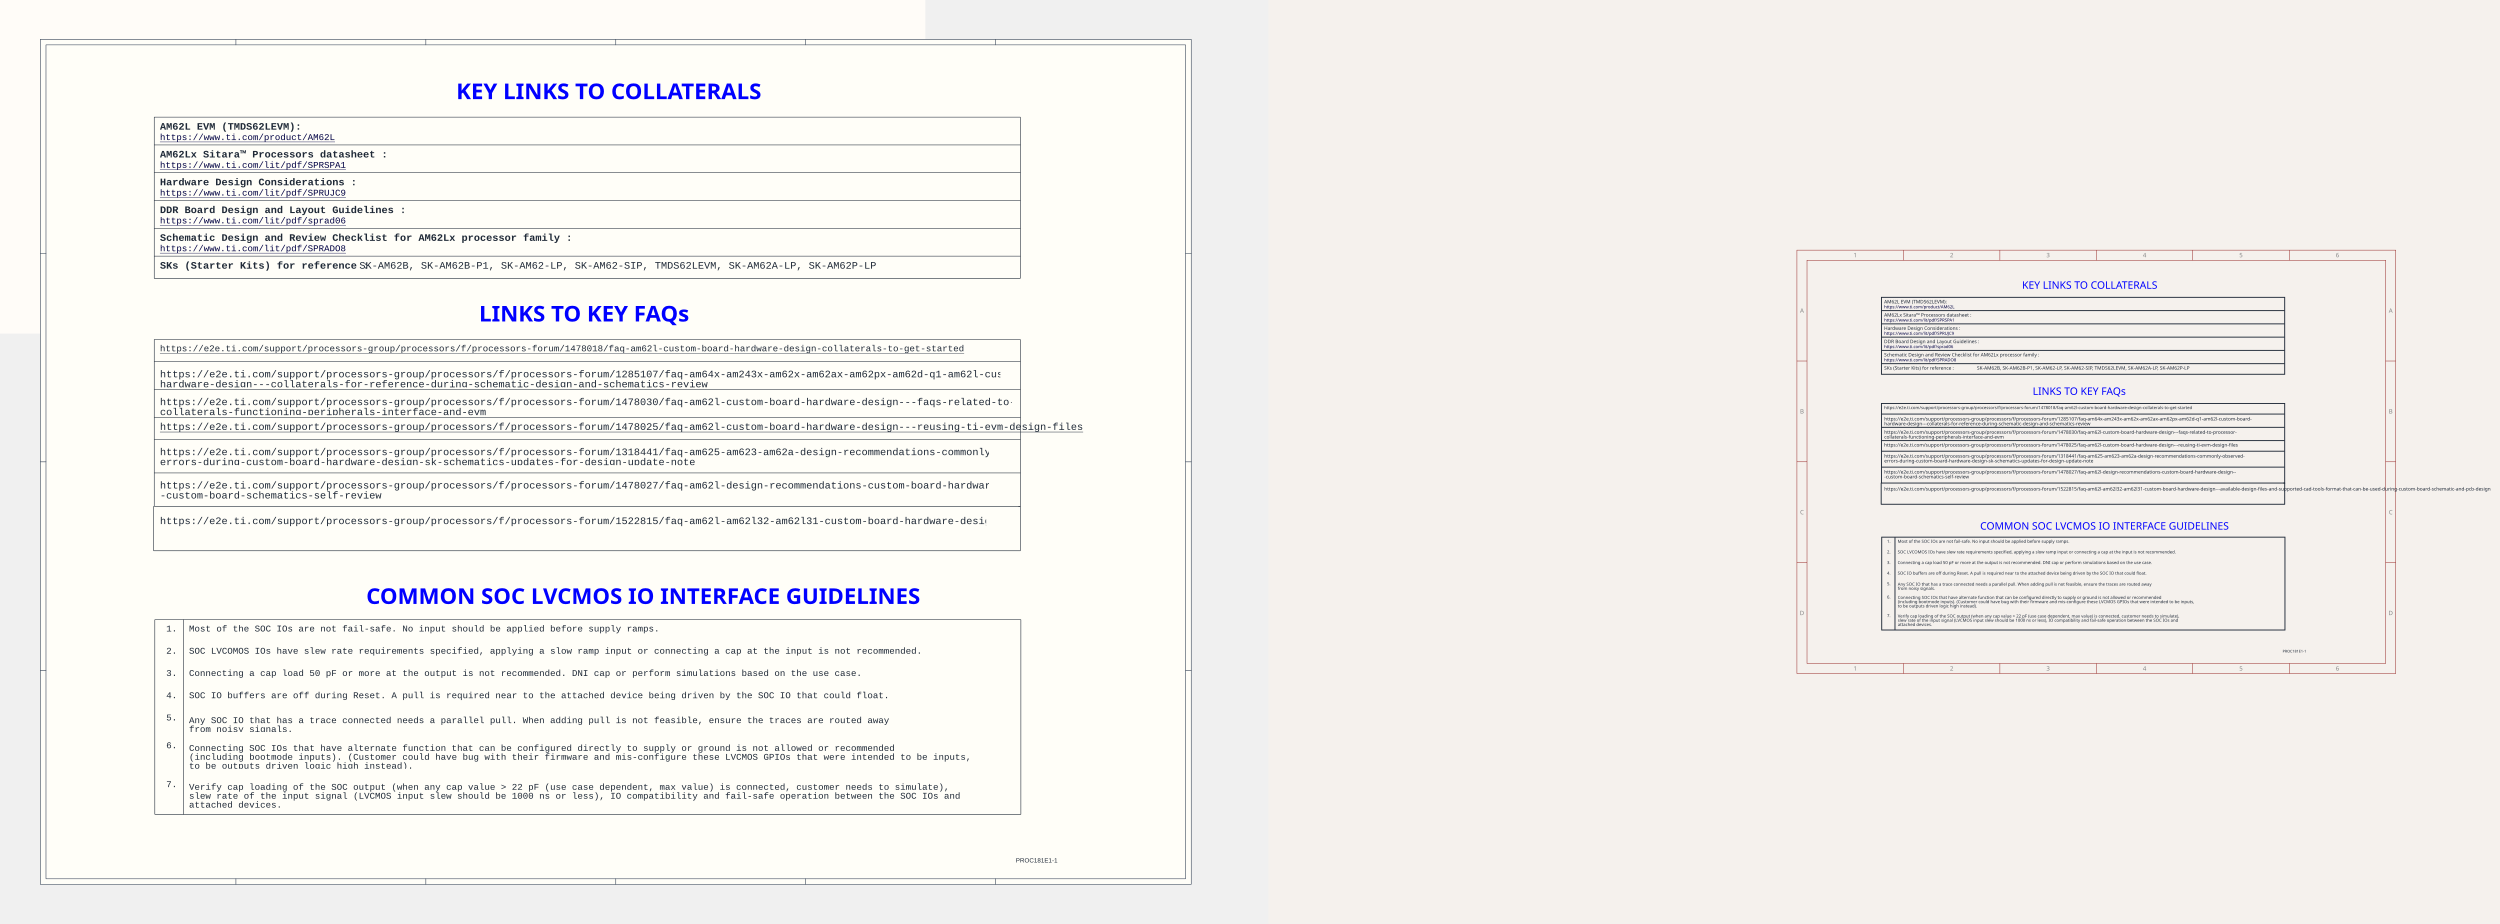
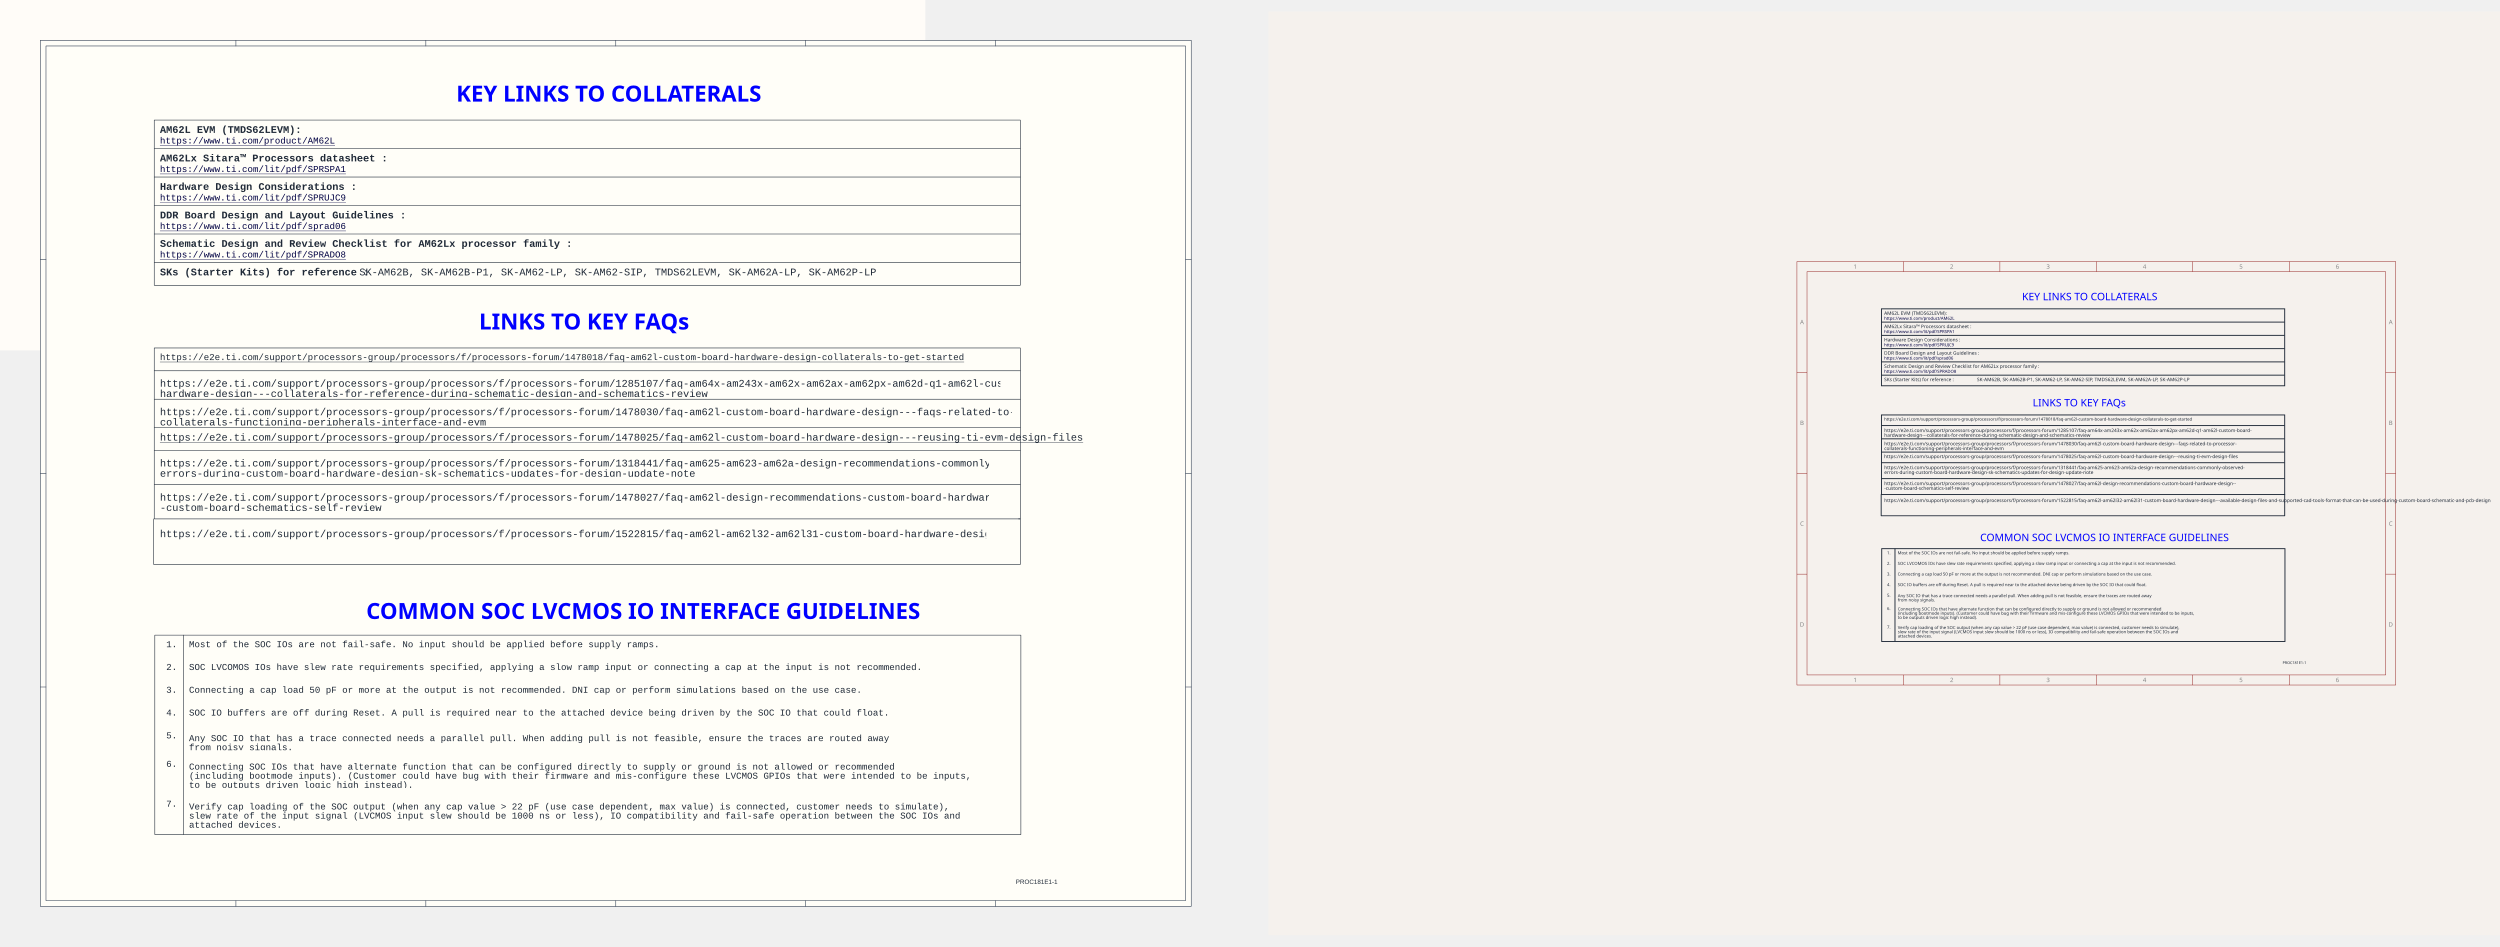
- <svg xmlns="http://www.w3.org/2000/svg" width="1624" height="600" viewBox="0 0 1624 600" aria-label="TI TMDS62LEVM Rev. B schematic sheet 04: altiumts source on left, Circuit JSON on right" role="img">
-   <g transform="translate(0, 0) scale(0.3701305, 0.3611412) translate(0, 0)">
+ <svg xmlns="http://www.w3.org/2000/svg" width="1624" height="614.935" viewBox="0 0 1624 614.935" aria-label="TI TMDS62LEVM Rev. B schematic sheet 04: altiumts source on left, Circuit JSON on right" role="img">
+   <g transform="translate(0, 0) scale(0.3701305, 0.3701305) translate(0, 0)">
    <rect width="100%" height="100%" fill="#fffcf8" />
    <g stroke-linecap="round" stroke-linejoin="round">
      <defs>
        <clipPath id="altium-sheet-paper">
          <rect x="70.7" y="70.7" width="2020" height="1520" />
        </clipPath>
      </defs>
      <g data-record="SheetBorder" fill="#fffef8" stroke="#334155" stroke-width="1">
        <rect x="70.7" y="70.7" width="2020" height="1520" />
        <rect x="80.7" y="80.7" width="2000" height="1500" fill="none" />
        <path d="M 414.033 70.7 V 80.7 M 414.033 1580.7 V 1590.7" />
        <path d="M 747.367 70.7 V 80.7 M 747.367 1580.7 V 1590.7" />
        <path d="M 1080.7 70.7 V 80.7 M 1080.7 1580.7 V 1590.7" />
        <path d="M 1414.033 70.7 V 80.7 M 1414.033 1580.7 V 1590.7" />
        <path d="M 1747.367 70.7 V 80.7 M 1747.367 1580.7 V 1590.7" />
        <path d="M 70.7 455.7 H 80.7 M 2080.7 455.7 H 2090.7" />
        <path d="M 70.7 830.7 H 80.7 M 2080.7 830.7 H 2090.7" />
        <path d="M 70.7 1205.7 H 80.7 M 2080.7 1205.7 H 2090.7" />
      </g>
      <g data-sheet-content="true" clip-path="url(#altium-sheet-paper)">
        <rect data-record="14" x="270.7" y="610.7" width="1520" height="300" rx="0" fill="none" stroke="#1f2937" stroke-width="1" />
        <line data-record="13" x1="270.7" y1="650.7" x2="1790.7" y2="650.7" stroke="#1f2937" stroke-width="1" />
        <line data-record="13" x1="270.7" y1="700.7" x2="1790.7" y2="700.7" stroke="#1f2937" stroke-width="1" />
        <rect data-record="14" x="270.7" y="210.7" width="1520" height="290" rx="0" fill="none" stroke="#1f2937" stroke-width="1" />
        <line data-record="13" x1="270.7" y1="260.7" x2="1790.7" y2="260.7" stroke="#1f2937" stroke-width="1" />
        <line data-record="13" x1="270.7" y1="310.7" x2="1790.7" y2="310.7" stroke="#1f2937" stroke-width="1" />
        <line data-record="13" x1="270.7" y1="360.7" x2="1790.7" y2="360.7" stroke="#1f2937" stroke-width="1" />
        <line data-record="13" x1="270.7" y1="410.7" x2="1790.7" y2="410.7" stroke="#1f2937" stroke-width="1" />
        <line data-record="13" x1="270.7" y1="460.7" x2="1790.7" y2="460.7" stroke="#1f2937" stroke-width="1" />
        <line data-record="13" x1="270.7" y1="750.7" x2="1790.7" y2="750.7" stroke="#1f2937" stroke-width="1" />
        <rect data-record="14" x="271.7" y="1114.7" width="1520" height="350" rx="0" fill="none" stroke="#1f2937" stroke-width="1" />
        <line data-record="13" x1="321.7" y1="1114.7" x2="321.7" y2="1464.7" stroke="#1f2937" stroke-width="1" />
        <line data-record="13" x1="270.7" y1="790.7" x2="1790.7" y2="790.7" stroke="#1f2937" stroke-width="1" />
        <line data-record="13" x1="270.7" y1="850.7" x2="1790.7" y2="850.7" stroke="#1f2937" stroke-width="1" />
        <text data-record="4" x="0" y="0" fill="#1f2937" font-family="Arial" font-size="11" font-style="normal" font-weight="normal" text-decoration="none" text-anchor="start" dominant-baseline="text-after-edge" transform="translate(1782.7 1553.7) rotate(0)">PROC181E1-1</text>
        <text data-record="4" x="0" y="0" fill="#0000ff" font-family="Calibri" font-size="39" font-style="normal" font-weight="bold" text-decoration="none" text-anchor="start" dominant-baseline="text-after-edge" transform="translate(800.7 189.7) rotate(0)">KEY LINKS TO COLLATERALS</text>
        <text data-record="4" x="0" y="0" fill="#0000ff" font-family="Calibri" font-size="39" font-style="normal" font-weight="bold" text-decoration="none" text-anchor="start" dominant-baseline="text-after-edge" transform="translate(840.7 589.7) rotate(0)">LINKS TO KEY FAQs</text>
        <text data-record="4" x="0" y="0" fill="#1f2937" font-family="Courier New" font-size="16" font-style="normal" font-weight="normal" text-decoration="underline" text-anchor="start" dominant-baseline="text-after-edge" transform="translate(280.7 636.7) rotate(0)">https://e2e.ti.com/support/processors-group/processors/f/processors-forum/1478018/faq-am62l-custom-board-hardware-design-collaterals-to-get-started</text>
        <g data-record="28">
          <defs>
            <clipPath id="altium-text-frame-RVBPPGEU">
              <rect x="280.7" y="660.7" width="1475" height="36" />
            </clipPath>
          </defs>
          <text x="280.7" y="678.7" fill="#1f2937" text-anchor="start" font-family="Courier New" font-size="18" font-style="normal" font-weight="normal" text-decoration="none" clip-path="url(#altium-text-frame-RVBPPGEU)">
            <tspan x="280.7" dy="0">https://e2e.ti.com/support/processors-group/processors/f/processors-forum/1285107/faq-am64x-am243x-am62x-am62ax-am62px-am62d-q1-am62l-custom-board-</tspan>
            <tspan x="280.7" dy="18">hardware-design---collaterals-for-reference-during-schematic-design-and-schematics-review</tspan>
          </text>
        </g>
        <g data-record="28">
          <defs>
            <clipPath id="altium-text-frame-XDBCRCNA">
              <rect x="280.7" y="710.7" width="1495" height="36" />
            </clipPath>
          </defs>
          <text x="280.7" y="728.7" fill="#1f2937" text-anchor="start" font-family="Courier New" font-size="18" font-style="normal" font-weight="normal" text-decoration="none" clip-path="url(#altium-text-frame-XDBCRCNA)">
            <tspan x="280.7" dy="0">https://e2e.ti.com/support/processors-group/processors/f/processors-forum/1478030/faq-am62l-custom-board-hardware-design---faqs-related-to-processor-</tspan>
            <tspan x="280.7" dy="18">collaterals-functioning-peripherals-interface-and-evm</tspan>
          </text>
        </g>
        <text data-record="4" x="0" y="0" fill="#1f2937" font-family="Courier New" font-size="18" font-style="normal" font-weight="bold" text-decoration="none" text-anchor="start" dominant-baseline="text-after-edge" transform="translate(280.7 238.7) rotate(0)">AM62L EVM (TMDS62LEVM):</text>
        <text data-record="4" x="0" y="0" fill="#000042" font-family="Courier New" font-size="16" font-style="normal" font-weight="normal" text-decoration="underline" text-anchor="start" dominant-baseline="text-after-edge" transform="translate(280.7 256.7) rotate(0)">https://www.ti.com/product/AM62L</text>
        <text data-record="4" x="0" y="0" fill="#1f2937" font-family="Courier New" font-size="18" font-style="normal" font-weight="bold" text-decoration="none" text-anchor="start" dominant-baseline="text-after-edge" transform="translate(280.7 288.7) rotate(0)">AM62Lx Sitara™ Processors datasheet :</text>
        <text data-record="4" x="0" y="0" fill="#000042" font-family="Courier New" font-size="16" font-style="normal" font-weight="normal" text-decoration="underline" text-anchor="start" dominant-baseline="text-after-edge" transform="translate(280.7 306.7) rotate(0)">https://www.ti.com/lit/pdf/SPRSPA1</text>
        <text data-record="4" x="0" y="0" fill="#1f2937" font-family="Courier New" font-size="18" font-style="normal" font-weight="bold" text-decoration="none" text-anchor="start" dominant-baseline="text-after-edge" transform="translate(280.7 338.7) rotate(0)">Hardware Design Considerations :</text>
        <text data-record="4" x="0" y="0" fill="#000042" font-family="Courier New" font-size="16" font-style="normal" font-weight="normal" text-decoration="underline" text-anchor="start" dominant-baseline="text-after-edge" transform="translate(280.7 356.7) rotate(0)">https://www.ti.com/lit/pdf/SPRUJC9</text>
        <text data-record="4" x="0" y="0" fill="#1f2937" font-family="Courier New" font-size="18" font-style="normal" font-weight="normal" text-decoration="none" text-anchor="start" dominant-baseline="text-after-edge" transform="translate(630.7 488.7) rotate(0)">SK-AM62B, SK-AM62B-P1, SK-AM62-LP, SK-AM62-SIP, TMDS62LEVM, SK-AM62A-LP, SK-AM62P-LP</text>
        <text data-record="4" x="0" y="0" fill="#1f2937" font-family="Courier New" font-size="18" font-style="normal" font-weight="bold" text-decoration="none" text-anchor="start" dominant-baseline="text-after-edge" transform="translate(280.7 488.7) rotate(0)">SKs (Starter Kits) for reference :</text>
        <text data-record="4" x="0" y="0" fill="#1f2937" font-family="Courier New" font-size="18" font-style="normal" font-weight="bold" text-decoration="none" text-anchor="start" dominant-baseline="text-after-edge" transform="translate(280.7 388.7) rotate(0)">DDR Board Design and Layout Guidelines :</text>
        <text data-record="4" x="0" y="0" fill="#000042" font-family="Courier New" font-size="16" font-style="normal" font-weight="normal" text-decoration="underline" text-anchor="start" dominant-baseline="text-after-edge" transform="translate(280.7 406.7) rotate(0)">https://www.ti.com/lit/pdf/sprad06</text>
        <text data-record="4" x="0" y="0" fill="#1f2937" font-family="Courier New" font-size="18" font-style="normal" font-weight="bold" text-decoration="none" text-anchor="start" dominant-baseline="text-after-edge" transform="translate(280.7 438.7) rotate(0)">Schematic Design and Review Checklist for AM62Lx processor family :</text>
        <text data-record="4" x="0" y="0" fill="#000042" font-family="Courier New" font-size="16" font-style="normal" font-weight="normal" text-decoration="underline" text-anchor="start" dominant-baseline="text-after-edge" transform="translate(280.7 456.7) rotate(0)">https://www.ti.com/lit/pdf/SPRADO8</text>
        <text data-record="4" x="0" y="0" fill="#1f2937" font-family="Courier New" font-size="18" font-style="normal" font-weight="normal" text-decoration="underline" text-anchor="start" dominant-baseline="text-after-edge" transform="translate(280.7 778.7) rotate(0)">https://e2e.ti.com/support/processors-group/processors/f/processors-forum/1478025/faq-am62l-custom-board-hardware-design---reusing-ti-evm-design-files</text>
        <text data-record="4" x="0" y="0" fill="#0000ff" font-family="Calibri" font-size="39" font-style="normal" font-weight="bold" text-decoration="none" text-anchor="start" dominant-baseline="text-after-edge" transform="translate(642.7 1097.7) rotate(0)">COMMON SOC LVCMOS IO INTERFACE GUIDELINES</text>
        <g data-record="28">
          <defs>
            <clipPath id="altium-text-frame-PPMUOTRL">
              <rect x="331.7" y="1404.7" width="1425" height="48" />
            </clipPath>
          </defs>
          <text x="331.7" y="1420.7" fill="#1f2937" text-anchor="start" font-family="Courier New" font-size="16" font-style="normal" font-weight="normal" text-decoration="none" clip-path="url(#altium-text-frame-PPMUOTRL)">
            <tspan x="331.7" dy="0">Verify cap loading of the SOC output (when any cap value &gt; 22 pF (use case dependent, max value) is connected, customer needs to simulate), </tspan>
            <tspan x="331.7" dy="16">slew rate of the input signal (LVCMOS input slew should be 1000 ns or less), IO compatibility and fail-safe operation between the SOC IOs and </tspan>
            <tspan x="331.7" dy="16">attached devices.</tspan>
          </text>
        </g>
        <text data-record="4" x="0" y="0" fill="#1f2937" font-family="Courier New" font-size="16" font-style="normal" font-weight="normal" text-decoration="none" text-anchor="start" dominant-baseline="text-after-edge" transform="translate(331.7 1140.7) rotate(0)">Most of the SOC IOs are not fail-safe. No input should be applied before supply ramps.</text>
        <text data-record="4" x="0" y="0" fill="#1f2937" font-family="Courier New" font-size="16" font-style="normal" font-weight="normal" text-decoration="none" text-anchor="start" dominant-baseline="text-after-edge" transform="translate(331.7 1180.7) rotate(0)">SOC LVCOMOS IOs have slew rate requirements specified, applying a slow ramp input or connecting a cap at the input is not recommended.</text>
        <text data-record="4" x="0" y="0" fill="#1f2937" font-family="Courier New" font-size="16" font-style="normal" font-weight="normal" text-decoration="none" text-anchor="start" dominant-baseline="text-after-edge" transform="translate(331.7 1220.7) rotate(0)">Connecting a cap load 50 pF or more at the output is not recommended. DNI cap or perform simulations based on the use case.</text>
        <text data-record="4" x="0" y="0" fill="#1f2937" font-family="Courier New" font-size="16" font-style="normal" font-weight="normal" text-decoration="none" text-anchor="start" dominant-baseline="text-after-edge" transform="translate(331.7 1260.7) rotate(0)">SOC IO buffers are off during Reset. A pull is required near to the attached device being driven by the SOC IO that could float.</text>
        <g data-record="28">
          <defs>
            <clipPath id="altium-text-frame-CWVHLLNC">
              <rect x="331.7" y="1284.7" width="1295" height="32" />
            </clipPath>
          </defs>
          <text x="331.7" y="1300.7" fill="#1f2937" text-anchor="start" font-family="Courier New" font-size="16" font-style="normal" font-weight="normal" text-decoration="none" clip-path="url(#altium-text-frame-CWVHLLNC)">
            <tspan x="331.7" dy="0">Any SOC IO that has a trace connected needs a parallel pull. When adding pull is not feasible, ensure the traces are routed away </tspan>
            <tspan x="331.7" dy="16">from noisy signals.</tspan>
          </text>
        </g>
        <g data-record="28">
          <defs>
            <clipPath id="altium-text-frame-VGNBUSHX">
              <rect x="331.7" y="1334.7" width="1445" height="48" />
            </clipPath>
          </defs>
          <text x="331.7" y="1350.7" fill="#1f2937" text-anchor="start" font-family="Courier New" font-size="16" font-style="normal" font-weight="normal" text-decoration="none" clip-path="url(#altium-text-frame-VGNBUSHX)">
            <tspan x="331.7" dy="0">Connecting SOC IOs that have alternate function that can be configured directly to supply or ground is not allowed or recommended </tspan>
            <tspan x="331.7" dy="16">(including bootmode inputs). (Customer could have bug with their firmware and mis-configure these LVCMOS GPIOs that were intended to be inputs, </tspan>
            <tspan x="331.7" dy="16">to be outputs driven logic high instead).</tspan>
          </text>
        </g>
        <text data-record="4" x="0" y="0" fill="#1f2937" font-family="Courier New" font-size="16" font-style="normal" font-weight="normal" text-decoration="none" text-anchor="start" dominant-baseline="text-after-edge" transform="translate(291.7 1140.7) rotate(0)">1.</text>
        <text data-record="4" x="0" y="0" fill="#1f2937" font-family="Courier New" font-size="16" font-style="normal" font-weight="normal" text-decoration="none" text-anchor="start" dominant-baseline="text-after-edge" transform="translate(291.7 1180.7) rotate(0)">2.</text>
        <text data-record="4" x="0" y="0" fill="#1f2937" font-family="Courier New" font-size="16" font-style="normal" font-weight="normal" text-decoration="none" text-anchor="start" dominant-baseline="text-after-edge" transform="translate(291.7 1220.7) rotate(0)">3.</text>
        <text data-record="4" x="0" y="0" fill="#1f2937" font-family="Courier New" font-size="16" font-style="normal" font-weight="normal" text-decoration="none" text-anchor="start" dominant-baseline="text-after-edge" transform="translate(291.7 1260.7) rotate(0)">4.</text>
        <text data-record="4" x="0" y="0" fill="#1f2937" font-family="Courier New" font-size="16" font-style="normal" font-weight="normal" text-decoration="none" text-anchor="start" dominant-baseline="text-after-edge" transform="translate(291.7 1300.7) rotate(0)">5.</text>
        <text data-record="4" x="0" y="0" fill="#1f2937" font-family="Courier New" font-size="16" font-style="normal" font-weight="normal" text-decoration="none" text-anchor="start" dominant-baseline="text-after-edge" transform="translate(291.7 1350.7) rotate(0)">6.</text>
        <text data-record="4" x="0" y="0" fill="#1f2937" font-family="Courier New" font-size="16" font-style="normal" font-weight="normal" text-decoration="none" text-anchor="start" dominant-baseline="text-after-edge" transform="translate(291.7 1420.7) rotate(0)">7.</text>
        <g data-record="28">
          <defs>
            <clipPath id="altium-text-frame-MFZRLUOQ">
              <rect x="280.7" y="800.7" width="1455" height="36" />
            </clipPath>
          </defs>
          <text x="280.7" y="818.7" fill="#1f2937" text-anchor="start" font-family="Courier New" font-size="18" font-style="normal" font-weight="normal" text-decoration="none" clip-path="url(#altium-text-frame-MFZRLUOQ)">
            <tspan x="280.7" dy="0">https://e2e.ti.com/support/processors-group/processors/f/processors-forum/1318441/faq-am625-am623-am62a-design-recommendations-commonly-observed-</tspan>
            <tspan x="280.7" dy="18">errors-during-custom-board-hardware-design-sk-schematics-updates-for-design-update-note</tspan>
          </text>
        </g>
        <g data-record="28">
          <defs>
            <clipPath id="altium-text-frame-DLCKWBBJ">
              <rect x="280.7" y="860.7" width="1455" height="36" />
            </clipPath>
          </defs>
          <text x="280.7" y="878.7" fill="#1f2937" text-anchor="start" font-family="Courier New" font-size="18" font-style="normal" font-weight="normal" text-decoration="none" clip-path="url(#altium-text-frame-DLCKWBBJ)">
            <tspan x="280.7" dy="0">https://e2e.ti.com/support/processors-group/processors/f/processors-forum/1478027/faq-am62l-design-recommendations-custom-board-hardware-design--</tspan>
            <tspan x="280.7" dy="18">-custom-board-schematics-self-review</tspan>
          </text>
        </g>
        <g data-record="28">
          <defs>
            <clipPath id="altium-text-frame-NQNURBJU">
              <rect x="280.7" y="924.7" width="1450" height="88" />
            </clipPath>
          </defs>
          <text x="280.7" y="942.7" fill="#1f2937" text-anchor="start" font-family="Courier New" font-size="18" font-style="normal" font-weight="normal" text-decoration="none" clip-path="url(#altium-text-frame-NQNURBJU)">
            <tspan x="280.7" dy="0">https://e2e.ti.com/support/processors-group/processors/f/processors-forum/1522815/faq-am62l-am62l32-am62l31-custom-board-hardware-design---available-design-files-and-supported-cad-tools-format-that-can-be-used-during-custom-board-schematic-and-pcb-design</tspan>
          </text>
        </g>
        <polyline data-record="6" points="269.7,910.7 269.7,990.7 1790.7,990.7 1790.7,910.7 1787.7,910.7" fill="none" stroke="#1f2937" stroke-width="1" />
      </g>
    </g>
  </g>
-   <g transform="translate(824, 0)">
+   <g transform="translate(824, 7.467382)">
    <style>
              .boundary { fill: rgb(245, 241, 237); }
              .schematic-boundary { fill: none; stroke: #fff; }
              .component { fill: none; stroke: rgb(132, 0, 0); }
              .chip { fill: rgb(255, 255, 194); stroke: rgb(132, 0, 0); }
              .component-pin { fill: none; stroke: rgb(132, 0, 0); }
              .text { font-family: sans-serif; fill: rgb(0, 150, 0); }
              .pin-number { fill: rgb(169, 0, 0); }
              .port-label { fill: rgb(0, 100, 100); }
              .component-name { fill: rgb(0, 100, 100); }

            </style>
    <rect class="boundary" x="0" y="0" width="800" height="600" />
    <g class="schematic-sheet" data-circuit-json-type="schematic_sheet" data-schematic-sheet-id="schematic_sheet_altium__stack1">
      <rect class="sch-rect" x="343.285" y="162.479" width="388.988" height="275.042" fill="none" stroke="rgb(132, 0, 0)" stroke-width="0.262" data-schematic-rect-id="schematic_sheet_altium_outer__stack1" />
      <rect class="sch-rect" x="349.834" y="169.028" width="375.891" height="261.945" fill="none" stroke="rgb(132, 0, 0)" stroke-width="0.262" data-schematic-rect-id="schematic_sheet_altium_inner__stack1" />
      <line class="sch-line" x1="412.483" y1="162.479" x2="412.483" y2="169.028" stroke="rgb(132, 0, 0)" stroke-width="0.262" data-schematic-line-id="schematic_sheet_altium_top_column_1__stack1" />
      <line class="sch-line" x1="412.483" y1="437.521" x2="412.483" y2="430.972" stroke="rgb(132, 0, 0)" stroke-width="0.262" data-schematic-line-id="schematic_sheet_altium_bottom_column_1__stack1" />
      <line class="sch-line" x1="475.131" y1="162.479" x2="475.131" y2="169.028" stroke="rgb(132, 0, 0)" stroke-width="0.262" data-schematic-line-id="schematic_sheet_altium_top_column_2__stack1" />
      <line class="sch-line" x1="475.131" y1="437.521" x2="475.131" y2="430.972" stroke="rgb(132, 0, 0)" stroke-width="0.262" data-schematic-line-id="schematic_sheet_altium_bottom_column_2__stack1" />
      <line class="sch-line" x1="537.78" y1="162.479" x2="537.78" y2="169.028" stroke="rgb(132, 0, 0)" stroke-width="0.262" data-schematic-line-id="schematic_sheet_altium_top_column_3__stack1" />
      <line class="sch-line" x1="537.78" y1="437.521" x2="537.78" y2="430.972" stroke="rgb(132, 0, 0)" stroke-width="0.262" data-schematic-line-id="schematic_sheet_altium_bottom_column_3__stack1" />
      <line class="sch-line" x1="600.428" y1="162.479" x2="600.428" y2="169.028" stroke="rgb(132, 0, 0)" stroke-width="0.262" data-schematic-line-id="schematic_sheet_altium_top_column_4__stack1" />
      <line class="sch-line" x1="600.428" y1="437.521" x2="600.428" y2="430.972" stroke="rgb(132, 0, 0)" stroke-width="0.262" data-schematic-line-id="schematic_sheet_altium_bottom_column_4__stack1" />
      <line class="sch-line" x1="663.077" y1="162.479" x2="663.077" y2="169.028" stroke="rgb(132, 0, 0)" stroke-width="0.262" data-schematic-line-id="schematic_sheet_altium_top_column_5__stack1" />
      <line class="sch-line" x1="663.077" y1="437.521" x2="663.077" y2="430.972" stroke="rgb(132, 0, 0)" stroke-width="0.262" data-schematic-line-id="schematic_sheet_altium_bottom_column_5__stack1" />
      <line class="sch-line" x1="343.285" y1="365.486" x2="349.834" y2="365.486" stroke="rgb(132, 0, 0)" stroke-width="0.262" data-schematic-line-id="schematic_sheet_altium_left_row_1__stack1" />
      <line class="sch-line" x1="732.274" y1="365.486" x2="725.725" y2="365.486" stroke="rgb(132, 0, 0)" stroke-width="0.262" data-schematic-line-id="schematic_sheet_altium_right_row_1__stack1" />
      <line class="sch-line" x1="343.285" y1="300" x2="349.834" y2="300" stroke="rgb(132, 0, 0)" stroke-width="0.262" data-schematic-line-id="schematic_sheet_altium_left_row_2__stack1" />
      <line class="sch-line" x1="732.274" y1="300" x2="725.725" y2="300" stroke="rgb(132, 0, 0)" stroke-width="0.262" data-schematic-line-id="schematic_sheet_altium_right_row_2__stack1" />
      <line class="sch-line" x1="343.285" y1="234.514" x2="349.834" y2="234.514" stroke="rgb(132, 0, 0)" stroke-width="0.262" data-schematic-line-id="schematic_sheet_altium_left_row_3__stack1" />
      <line class="sch-line" x1="732.274" y1="234.514" x2="725.725" y2="234.514" stroke="rgb(132, 0, 0)" stroke-width="0.262" data-schematic-line-id="schematic_sheet_altium_right_row_3__stack1" />
      <text class="sch-text" x="381.158" y="165.753" fill="rgb(132, 132, 132)" text-anchor="middle" dominant-baseline="middle" font-family="sans-serif" font-size="3.929px" transform="rotate(0, 381.1583, 165.7532)">1</text>
      <text class="sch-text" x="381.158" y="434.247" fill="rgb(132, 132, 132)" text-anchor="middle" dominant-baseline="middle" font-family="sans-serif" font-size="3.929px" transform="rotate(0, 381.1583, 434.2468)">1</text>
      <text class="sch-text" x="443.807" y="165.753" fill="rgb(132, 132, 132)" text-anchor="middle" dominant-baseline="middle" font-family="sans-serif" font-size="3.929px" transform="rotate(0, 443.8069, 165.7532)">2</text>
      <text class="sch-text" x="443.807" y="434.247" fill="rgb(132, 132, 132)" text-anchor="middle" dominant-baseline="middle" font-family="sans-serif" font-size="3.929px" transform="rotate(0, 443.8069, 434.2468)">2</text>
      <text class="sch-text" x="506.455" y="165.753" fill="rgb(132, 132, 132)" text-anchor="middle" dominant-baseline="middle" font-family="sans-serif" font-size="3.929px" transform="rotate(0, 506.4554, 165.7532)">3</text>
      <text class="sch-text" x="506.455" y="434.247" fill="rgb(132, 132, 132)" text-anchor="middle" dominant-baseline="middle" font-family="sans-serif" font-size="3.929px" transform="rotate(0, 506.4554, 434.2468)">3</text>
      <text class="sch-text" x="569.104" y="165.753" fill="rgb(132, 132, 132)" text-anchor="middle" dominant-baseline="middle" font-family="sans-serif" font-size="3.929px" transform="rotate(0, 569.1039, 165.7532)">4</text>
      <text class="sch-text" x="569.104" y="434.247" fill="rgb(132, 132, 132)" text-anchor="middle" dominant-baseline="middle" font-family="sans-serif" font-size="3.929px" transform="rotate(0, 569.1039, 434.2468)">4</text>
      <text class="sch-text" x="631.752" y="165.753" fill="rgb(132, 132, 132)" text-anchor="middle" dominant-baseline="middle" font-family="sans-serif" font-size="3.929px" transform="rotate(0, 631.7524, 165.7532)">5</text>
      <text class="sch-text" x="631.752" y="434.247" fill="rgb(132, 132, 132)" text-anchor="middle" dominant-baseline="middle" font-family="sans-serif" font-size="3.929px" transform="rotate(0, 631.7524, 434.2468)">5</text>
      <text class="sch-text" x="694.401" y="165.753" fill="rgb(132, 132, 132)" text-anchor="middle" dominant-baseline="middle" font-family="sans-serif" font-size="3.929px" transform="rotate(0, 694.4009, 165.7532)">6</text>
      <text class="sch-text" x="694.401" y="434.247" fill="rgb(132, 132, 132)" text-anchor="middle" dominant-baseline="middle" font-family="sans-serif" font-size="3.929px" transform="rotate(0, 694.4009, 434.2468)">6</text>
      <text class="sch-text" x="346.56" y="201.771" fill="rgb(132, 132, 132)" text-anchor="middle" dominant-baseline="middle" font-family="sans-serif" font-size="3.929px" transform="rotate(0, 346.5598, 201.7706)">A</text>
      <text class="sch-text" x="728.999" y="201.771" fill="rgb(132, 132, 132)" text-anchor="middle" dominant-baseline="middle" font-family="sans-serif" font-size="3.929px" transform="rotate(0, 728.9994, 201.7706)">A</text>
      <text class="sch-text" x="346.56" y="267.257" fill="rgb(132, 132, 132)" text-anchor="middle" dominant-baseline="middle" font-family="sans-serif" font-size="3.929px" transform="rotate(0, 346.5598, 267.2569)">B</text>
      <text class="sch-text" x="728.999" y="267.257" fill="rgb(132, 132, 132)" text-anchor="middle" dominant-baseline="middle" font-family="sans-serif" font-size="3.929px" transform="rotate(0, 728.9994, 267.2569)">B</text>
      <text class="sch-text" x="346.56" y="332.743" fill="rgb(132, 132, 132)" text-anchor="middle" dominant-baseline="middle" font-family="sans-serif" font-size="3.929px" transform="rotate(0, 346.5598, 332.7431)">C</text>
      <text class="sch-text" x="728.999" y="332.743" fill="rgb(132, 132, 132)" text-anchor="middle" dominant-baseline="middle" font-family="sans-serif" font-size="3.929px" transform="rotate(0, 728.9994, 332.7431)">C</text>
      <text class="sch-text" x="346.56" y="398.229" fill="rgb(132, 132, 132)" text-anchor="middle" dominant-baseline="middle" font-family="sans-serif" font-size="3.929px" transform="rotate(0, 346.5598, 398.2294)">D</text>
      <text class="sch-text" x="728.999" y="398.229" fill="rgb(132, 132, 132)" text-anchor="middle" dominant-baseline="middle" font-family="sans-serif" font-size="3.929px" transform="rotate(0, 728.9994, 398.2294)">D</text>
    </g>
    <line class="sch-line" x1="398.191" y1="268.98" x2="660.135" y2="268.98" stroke="#1f2937" stroke-width="0.605" data-schematic-line-id="schematic_line_altium_29_line__stack1" />
    <line class="sch-line" x1="398.191" y1="277.597" x2="660.135" y2="277.597" stroke="#1f2937" stroke-width="0.605" data-schematic-line-id="schematic_line_altium_30_line__stack1" />
    <line class="sch-line" x1="398.191" y1="201.771" x2="660.135" y2="201.771" stroke="#1f2937" stroke-width="0.605" data-schematic-line-id="schematic_line_altium_32_line__stack1" />
    <line class="sch-line" x1="398.191" y1="210.387" x2="660.135" y2="210.387" stroke="#1f2937" stroke-width="0.605" data-schematic-line-id="schematic_line_altium_33_line__stack1" />
    <line class="sch-line" x1="398.191" y1="219.004" x2="660.135" y2="219.004" stroke="#1f2937" stroke-width="0.605" data-schematic-line-id="schematic_line_altium_34_line__stack1" />
    <line class="sch-line" x1="398.191" y1="227.62" x2="660.135" y2="227.62" stroke="#1f2937" stroke-width="0.605" data-schematic-line-id="schematic_line_altium_35_line__stack1" />
    <line class="sch-line" x1="398.191" y1="236.237" x2="660.135" y2="236.237" stroke="#1f2937" stroke-width="0.605" data-schematic-line-id="schematic_line_altium_36_line__stack1" />
    <line class="sch-line" x1="398.191" y1="286.213" x2="660.135" y2="286.213" stroke="#1f2937" stroke-width="0.605" data-schematic-line-id="schematic_line_altium_37_line__stack1" />
    <line class="sch-line" x1="406.979" y1="348.942" x2="406.979" y2="409.259" stroke="#1f2937" stroke-width="0.605" data-schematic-line-id="schematic_line_altium_39_line__stack1" />
    <line class="sch-line" x1="398.191" y1="293.107" x2="660.135" y2="293.107" stroke="#1f2937" stroke-width="0.605" data-schematic-line-id="schematic_line_altium_40_line__stack1" />
    <line class="sch-line" x1="398.191" y1="303.447" x2="660.135" y2="303.447" stroke="#1f2937" stroke-width="0.605" data-schematic-line-id="schematic_line_altium_41_line__stack1" />
    <rect class="sch-rect" x="398.191" y="262.087" width="261.945" height="51.7" fill="none" stroke="#1f2937" stroke-width="0.605" data-schematic-rect-id="schematic_rect_altium_28__stack1" />
    <rect class="sch-rect" x="398.191" y="193.154" width="261.945" height="49.976" fill="none" stroke="#1f2937" stroke-width="0.605" data-schematic-rect-id="schematic_rect_altium_31__stack1" />
    <rect class="sch-rect" x="398.363" y="348.942" width="261.945" height="60.316" fill="none" stroke="#1f2937" stroke-width="0.605" data-schematic-rect-id="schematic_rect_altium_38__stack1" />
    <path class="sch-path" d="M 398.018 313.787 L 398.018 327.573 L 660.135 327.573 L 660.135 313.787 L 659.618 313.787" stroke="#1f2937" stroke-width="0.605" fill="none" stroke-linecap="round" stroke-linejoin="round" />
    <text class="sch-text" x="658.757" y="424.596" fill="#1f2937" text-anchor="start" dominant-baseline="ideographic" font-family="sans-serif" font-size="2.419px" transform="rotate(0, 658.7568, 424.5962)">PROC181E1-1</text>
    <text class="sch-text" x="489.527" y="189.535" fill="#0000ff" text-anchor="start" dominant-baseline="ideographic" font-family="sans-serif" font-size="6.721px" transform="rotate(0, 489.5266, 189.535)">KEY LINKS TO COLLATERALS</text>
    <text class="sch-text" x="496.42" y="258.468" fill="#0000ff" text-anchor="start" dominant-baseline="ideographic" font-family="sans-serif" font-size="6.721px" transform="rotate(0, 496.4199, 258.4679)">LINKS TO KEY FAQs</text>
    <text class="sch-text" x="399.914" y="266.568" fill="#1f2937" text-anchor="start" dominant-baseline="ideographic" font-family="sans-serif" font-size="2.757px" transform="rotate(0, 399.9138, 266.5675)">https://e2e.ti.com/support/processors-group/processors/f/processors-forum/1478018/faq-am62l-custom-board-hardware-design-collaterals-to-get-started</text>
    <text class="sch-text" x="400" y="270.79" fill="#1f2937" text-anchor="start" dominant-baseline="hanging" font-family="sans-serif" font-size="3.102px" transform="rotate(0, 400, 270.7897)">https://e2e.ti.com/support/processors-group/processors/f/processors-forum/1285107/faq-am64x-am243x-am62x-am62ax-am62px-am62d-q1-am62l-custom-board-</text>
    <text class="sch-text" x="400" y="273.892" fill="#1f2937" text-anchor="start" dominant-baseline="hanging" font-family="sans-serif" font-size="3.102px" transform="rotate(0, 400, 273.8917)">hardware-design---collaterals-for-reference-during-schematic-design-and-schematics-review</text>
    <text class="sch-text" x="400" y="279.406" fill="#1f2937" text-anchor="start" dominant-baseline="hanging" font-family="sans-serif" font-size="3.102px" transform="rotate(0, 400, 279.4063)">https://e2e.ti.com/support/processors-group/processors/f/processors-forum/1478030/faq-am62l-custom-board-hardware-design---faqs-related-to-processor-</text>
    <text class="sch-text" x="400" y="282.508" fill="#1f2937" text-anchor="start" dominant-baseline="hanging" font-family="sans-serif" font-size="3.102px" transform="rotate(0, 400, 282.5083)">collaterals-functioning-peripherals-interface-and-evm</text>
    <text class="sch-text" x="399.914" y="197.979" fill="#1f2937" text-anchor="start" dominant-baseline="ideographic" font-family="sans-serif" font-size="3.102px" transform="rotate(0, 399.9138, 197.9793)">AM62L EVM (TMDS62LEVM):</text>
    <text class="sch-text" x="399.914" y="201.081" fill="#000042" text-anchor="start" dominant-baseline="ideographic" font-family="sans-serif" font-size="2.757px" transform="rotate(0, 399.9138, 201.0813)">https://www.ti.com/product/AM62L</text>
    <text class="sch-text" x="399.914" y="206.596" fill="#1f2937" text-anchor="start" dominant-baseline="ideographic" font-family="sans-serif" font-size="3.102px" transform="rotate(0, 399.9138, 206.5959)">AM62Lx Sitara™ Processors datasheet :</text>
    <text class="sch-text" x="399.914" y="209.698" fill="#000042" text-anchor="start" dominant-baseline="ideographic" font-family="sans-serif" font-size="2.757px" transform="rotate(0, 399.9138, 209.6979)">https://www.ti.com/lit/pdf/SPRSPA1</text>
    <text class="sch-text" x="399.914" y="215.213" fill="#1f2937" text-anchor="start" dominant-baseline="ideographic" font-family="sans-serif" font-size="3.102px" transform="rotate(0, 399.9138, 215.2125)">Hardware Design Considerations :</text>
    <text class="sch-text" x="399.914" y="218.315" fill="#000042" text-anchor="start" dominant-baseline="ideographic" font-family="sans-serif" font-size="2.757px" transform="rotate(0, 399.9138, 218.3145)">https://www.ti.com/lit/pdf/SPRUJC9</text>
    <text class="sch-text" x="460.23" y="241.062" fill="#1f2937" text-anchor="start" dominant-baseline="ideographic" font-family="sans-serif" font-size="3.102px" transform="rotate(0, 460.2301, 241.0624)">SK-AM62B, SK-AM62B-P1, SK-AM62-LP, SK-AM62-SIP, TMDS62LEVM, SK-AM62A-LP, SK-AM62P-LP</text>
    <text class="sch-text" x="399.914" y="241.062" fill="#1f2937" text-anchor="start" dominant-baseline="ideographic" font-family="sans-serif" font-size="3.102px" transform="rotate(0, 399.9138, 241.0624)">SKs (Starter Kits) for reference :</text>
    <text class="sch-text" x="399.914" y="223.829" fill="#1f2937" text-anchor="start" dominant-baseline="ideographic" font-family="sans-serif" font-size="3.102px" transform="rotate(0, 399.9138, 223.8292)">DDR Board Design and Layout Guidelines :</text>
    <text class="sch-text" x="399.914" y="226.931" fill="#000042" text-anchor="start" dominant-baseline="ideographic" font-family="sans-serif" font-size="2.757px" transform="rotate(0, 399.9138, 226.9311)">https://www.ti.com/lit/pdf/sprad06</text>
    <text class="sch-text" x="399.914" y="232.446" fill="#1f2937" text-anchor="start" dominant-baseline="ideographic" font-family="sans-serif" font-size="3.102px" transform="rotate(0, 399.9138, 232.4458)">Schematic Design and Review Checklist for AM62Lx processor family :</text>
    <text class="sch-text" x="399.914" y="235.548" fill="#000042" text-anchor="start" dominant-baseline="ideographic" font-family="sans-serif" font-size="2.757px" transform="rotate(0, 399.9138, 235.5478)">https://www.ti.com/lit/pdf/SPRADO8</text>
    <text class="sch-text" x="399.914" y="291.039" fill="#1f2937" text-anchor="start" dominant-baseline="ideographic" font-family="sans-serif" font-size="3.102px" transform="rotate(0, 399.9138, 291.0387)">https://e2e.ti.com/support/processors-group/processors/f/processors-forum/1478025/faq-am62l-custom-board-hardware-design---reusing-ti-evm-design-files</text>
    <text class="sch-text" x="462.298" y="346.013" fill="#0000ff" text-anchor="start" dominant-baseline="ideographic" font-family="sans-serif" font-size="6.721px" transform="rotate(0, 462.2981, 346.0127)">COMMON SOC LVCMOS IO INTERFACE GUIDELINES</text>
    <text class="sch-text" x="408.789" y="399.005" fill="#1f2937" text-anchor="start" dominant-baseline="hanging" font-family="sans-serif" font-size="2.757px" transform="rotate(0, 408.7889, 399.0049)">Verify cap loading of the SOC output (when any cap value &gt; 22 pF (use case dependent, max value) is connected, customer needs to simulate), </text>
    <text class="sch-text" x="408.789" y="401.762" fill="#1f2937" text-anchor="start" dominant-baseline="hanging" font-family="sans-serif" font-size="2.757px" transform="rotate(0, 408.7889, 401.7622)">slew rate of the input signal (LVCMOS input slew should be 1000 ns or less), IO compatibility and fail-safe operation between the SOC IOs and </text>
    <text class="sch-text" x="408.789" y="404.519" fill="#1f2937" text-anchor="start" dominant-baseline="hanging" font-family="sans-serif" font-size="2.757px" transform="rotate(0, 408.7889, 404.5195)">attached devices.</text>
    <text class="sch-text" x="408.703" y="353.423" fill="#1f2937" text-anchor="start" dominant-baseline="ideographic" font-family="sans-serif" font-size="2.757px" transform="rotate(0, 408.7028, 353.423)">Most of the SOC IOs are not fail-safe. No input should be applied before supply ramps.</text>
    <text class="sch-text" x="408.703" y="360.316" fill="#1f2937" text-anchor="start" dominant-baseline="ideographic" font-family="sans-serif" font-size="2.757px" transform="rotate(0, 408.7028, 360.3163)">SOC LVCOMOS IOs have slew rate requirements specified, applying a slow ramp input or connecting a cap at the input is not recommended.</text>
    <text class="sch-text" x="408.703" y="367.21" fill="#1f2937" text-anchor="start" dominant-baseline="ideographic" font-family="sans-serif" font-size="2.757px" transform="rotate(0, 408.7028, 367.2096)">Connecting a cap load 50 pF or more at the output is not recommended. DNI cap or perform simulations based on the use case.</text>
    <text class="sch-text" x="408.703" y="374.103" fill="#1f2937" text-anchor="start" dominant-baseline="ideographic" font-family="sans-serif" font-size="2.757px" transform="rotate(0, 408.7028, 374.1029)">SOC IO buffers are off during Reset. A pull is required near to the attached device being driven by the SOC IO that could float.</text>
    <text class="sch-text" x="408.789" y="378.325" fill="#1f2937" text-anchor="start" dominant-baseline="hanging" font-family="sans-serif" font-size="2.757px" transform="rotate(0, 408.7889, 378.325)">Any SOC IO that has a trace connected needs a parallel pull. When adding pull is not feasible, ensure the traces are routed away </text>
    <text class="sch-text" x="408.789" y="381.082" fill="#1f2937" text-anchor="start" dominant-baseline="hanging" font-family="sans-serif" font-size="2.757px" transform="rotate(0, 408.7889, 381.0823)">from noisy signals.</text>
    <text class="sch-text" x="408.789" y="386.942" fill="#1f2937" text-anchor="start" dominant-baseline="hanging" font-family="sans-serif" font-size="2.757px" transform="rotate(0, 408.7889, 386.9416)">Connecting SOC IOs that have alternate function that can be configured directly to supply or ground is not allowed or recommended </text>
    <text class="sch-text" x="408.789" y="389.699" fill="#1f2937" text-anchor="start" dominant-baseline="hanging" font-family="sans-serif" font-size="2.757px" transform="rotate(0, 408.7889, 389.6989)">(including bootmode inputs). (Customer could have bug with their firmware and mis-configure these LVCMOS GPIOs that were intended to be inputs, </text>
    <text class="sch-text" x="408.789" y="392.456" fill="#1f2937" text-anchor="start" dominant-baseline="hanging" font-family="sans-serif" font-size="2.757px" transform="rotate(0, 408.7889, 392.4562)">to be outputs driven logic high instead).</text>
    <text class="sch-text" x="401.809" y="353.423" fill="#1f2937" text-anchor="start" dominant-baseline="ideographic" font-family="sans-serif" font-size="2.757px" transform="rotate(0, 401.8095, 353.423)">1.</text>
    <text class="sch-text" x="401.809" y="360.316" fill="#1f2937" text-anchor="start" dominant-baseline="ideographic" font-family="sans-serif" font-size="2.757px" transform="rotate(0, 401.8095, 360.3163)">2.</text>
    <text class="sch-text" x="401.809" y="367.21" fill="#1f2937" text-anchor="start" dominant-baseline="ideographic" font-family="sans-serif" font-size="2.757px" transform="rotate(0, 401.8095, 367.2096)">3.</text>
    <text class="sch-text" x="401.809" y="374.103" fill="#1f2937" text-anchor="start" dominant-baseline="ideographic" font-family="sans-serif" font-size="2.757px" transform="rotate(0, 401.8095, 374.1029)">4.</text>
    <text class="sch-text" x="401.809" y="380.996" fill="#1f2937" text-anchor="start" dominant-baseline="ideographic" font-family="sans-serif" font-size="2.757px" transform="rotate(0, 401.8095, 380.9961)">5.</text>
    <text class="sch-text" x="401.809" y="389.613" fill="#1f2937" text-anchor="start" dominant-baseline="ideographic" font-family="sans-serif" font-size="2.757px" transform="rotate(0, 401.8095, 389.6128)">6.</text>
    <text class="sch-text" x="401.809" y="401.676" fill="#1f2937" text-anchor="start" dominant-baseline="ideographic" font-family="sans-serif" font-size="2.757px" transform="rotate(0, 401.8095, 401.676)">7.</text>
    <text class="sch-text" x="400" y="294.916" fill="#1f2937" text-anchor="start" dominant-baseline="hanging" font-family="sans-serif" font-size="3.102px" transform="rotate(0, 400, 294.9162)">https://e2e.ti.com/support/processors-group/processors/f/processors-forum/1318441/faq-am625-am623-am62a-design-recommendations-commonly-observed-</text>
    <text class="sch-text" x="400" y="298.018" fill="#1f2937" text-anchor="start" dominant-baseline="hanging" font-family="sans-serif" font-size="3.102px" transform="rotate(0, 400, 298.0182)">errors-during-custom-board-hardware-design-sk-schematics-updates-for-design-update-note</text>
    <text class="sch-text" x="400" y="305.256" fill="#1f2937" text-anchor="start" dominant-baseline="hanging" font-family="sans-serif" font-size="3.102px" transform="rotate(0, 400, 305.2561)">https://e2e.ti.com/support/processors-group/processors/f/processors-forum/1478027/faq-am62l-design-recommendations-custom-board-hardware-design--</text>
    <text class="sch-text" x="400" y="308.358" fill="#1f2937" text-anchor="start" dominant-baseline="hanging" font-family="sans-serif" font-size="3.102px" transform="rotate(0, 400, 308.3581)">-custom-board-schematics-self-review</text>
    <text class="sch-text" x="400" y="316.268" fill="#1f2937" text-anchor="start" dominant-baseline="hanging" font-family="sans-serif" font-size="3.102px" transform="rotate(0, 400, 316.2682)">https://e2e.ti.com/support/processors-group/processors/f/processors-forum/1522815/faq-am62l-am62l32-am62l31-custom-board-hardware-design---available-design-files-and-supported-cad-tools-format-that-can-be-used-during-custom-board-schematic-and-pcb-design</text>
  </g>
</svg>
